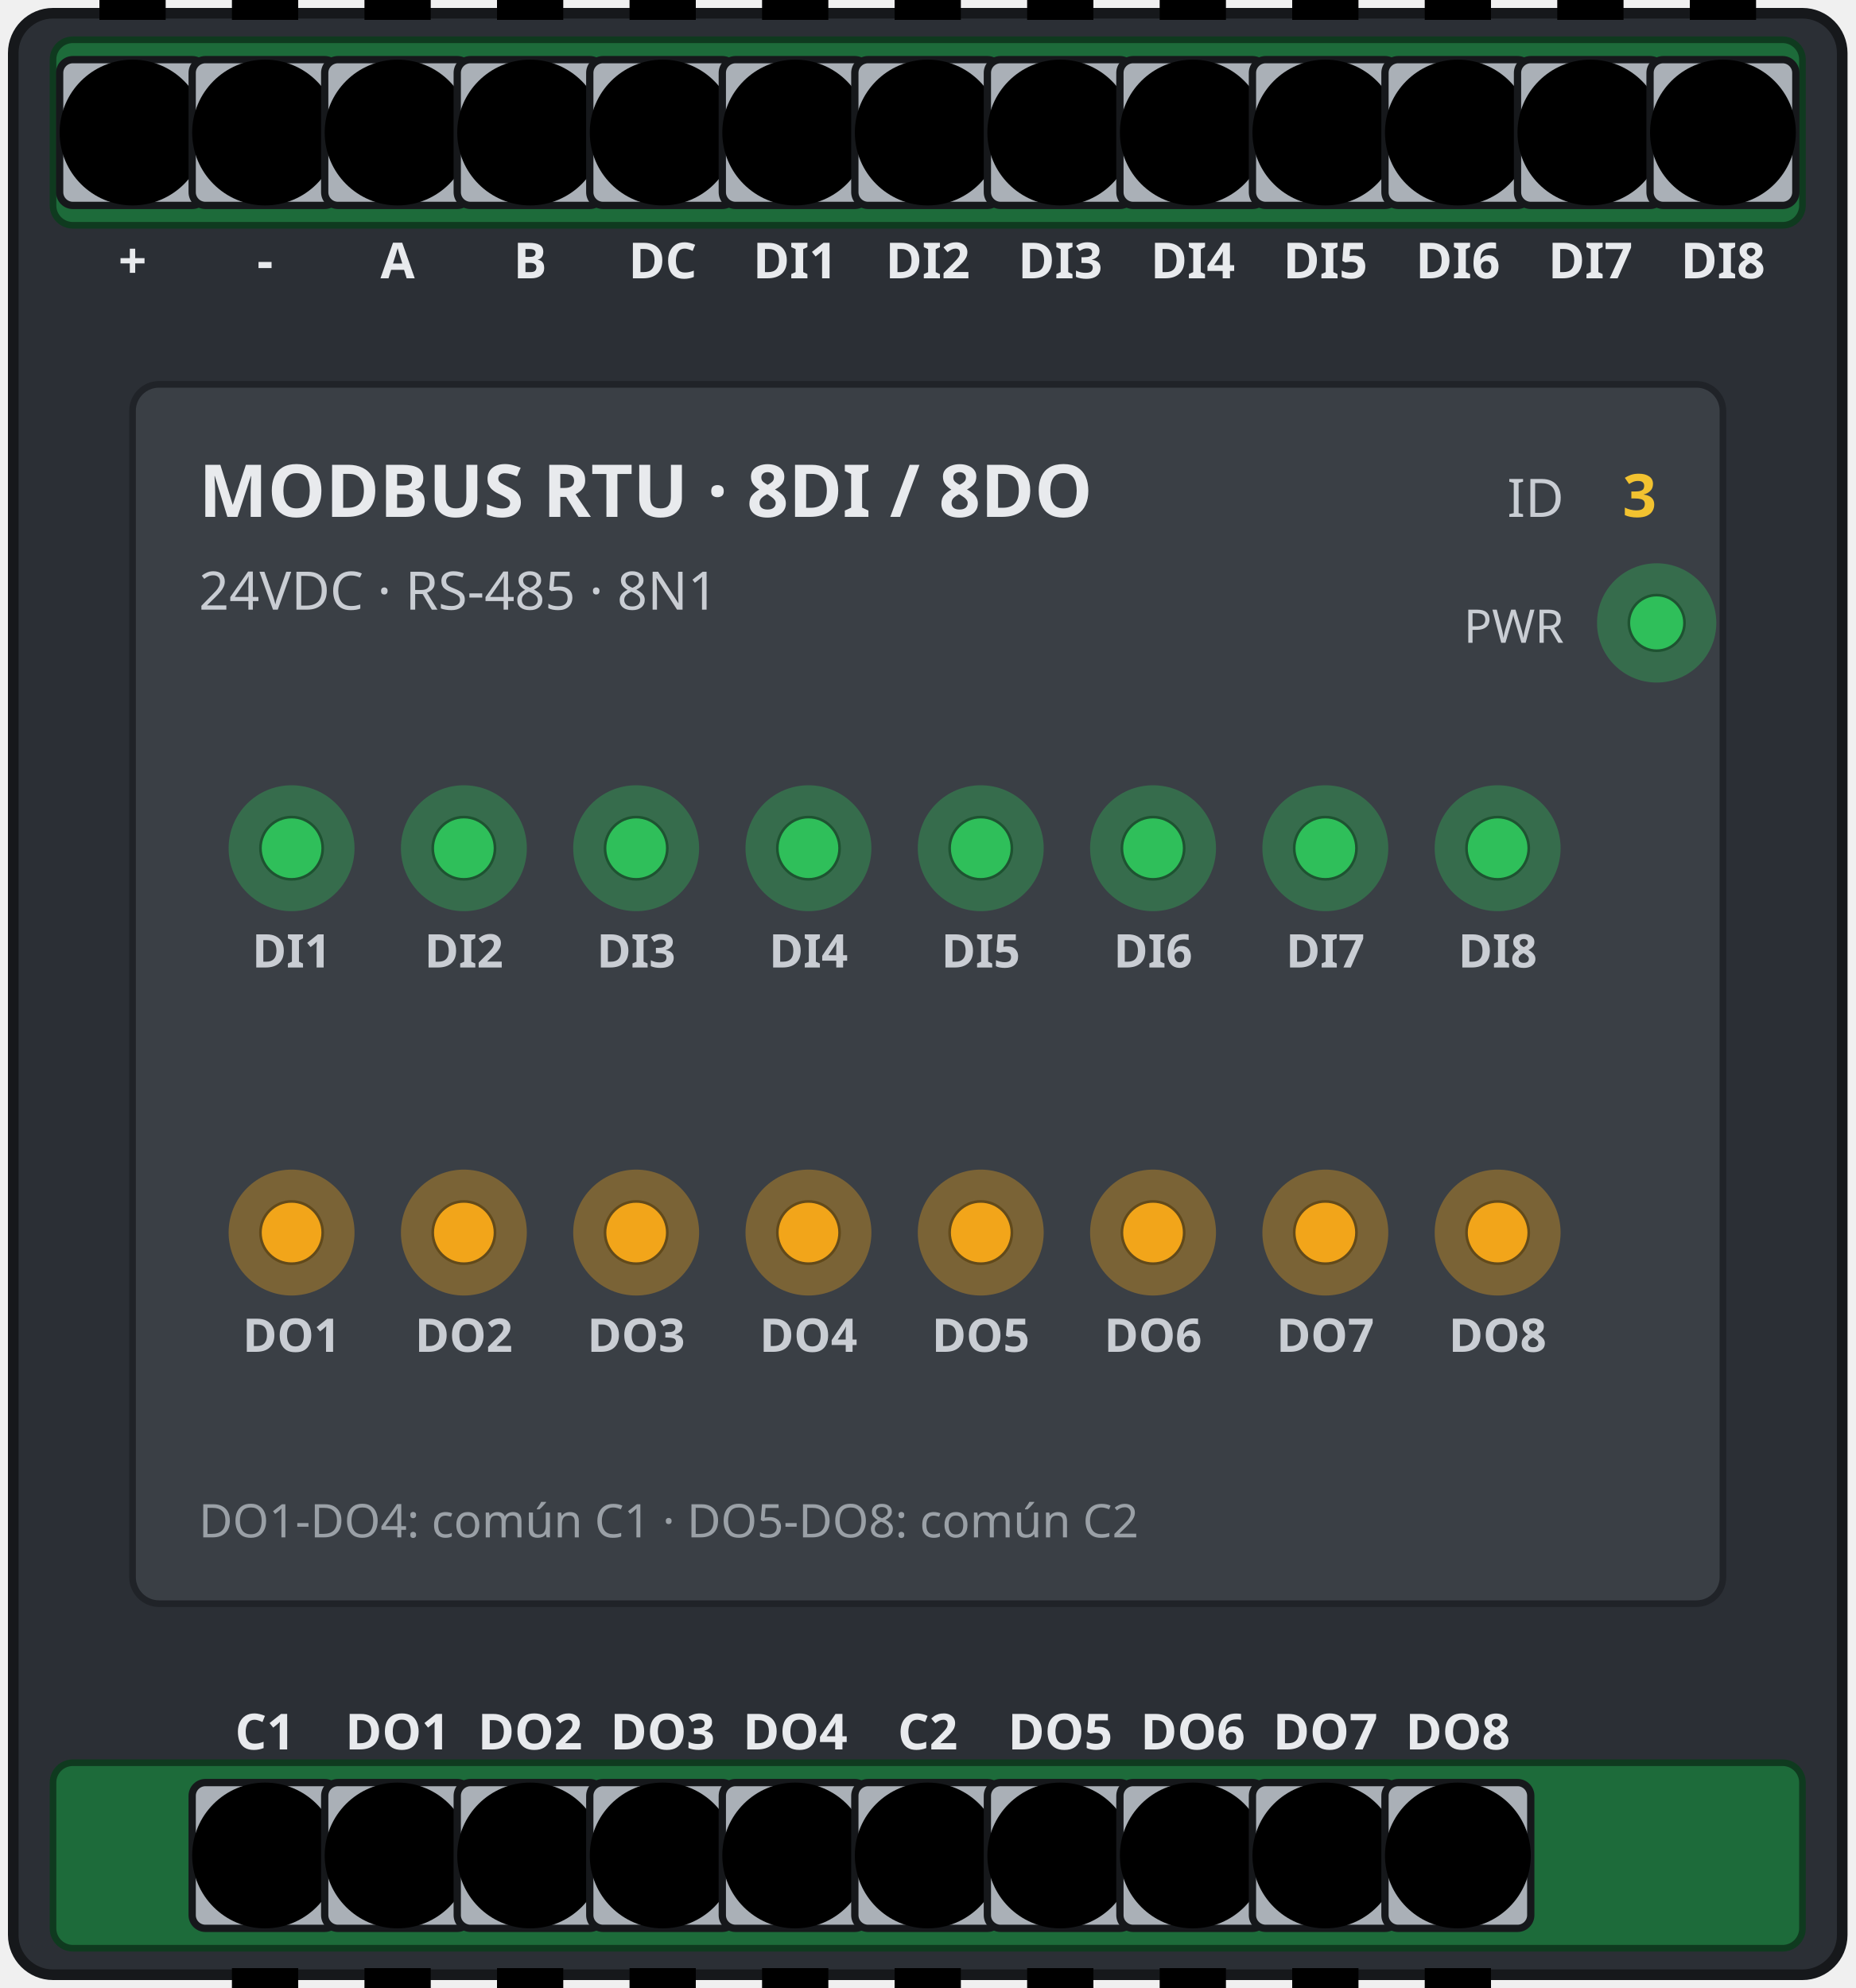
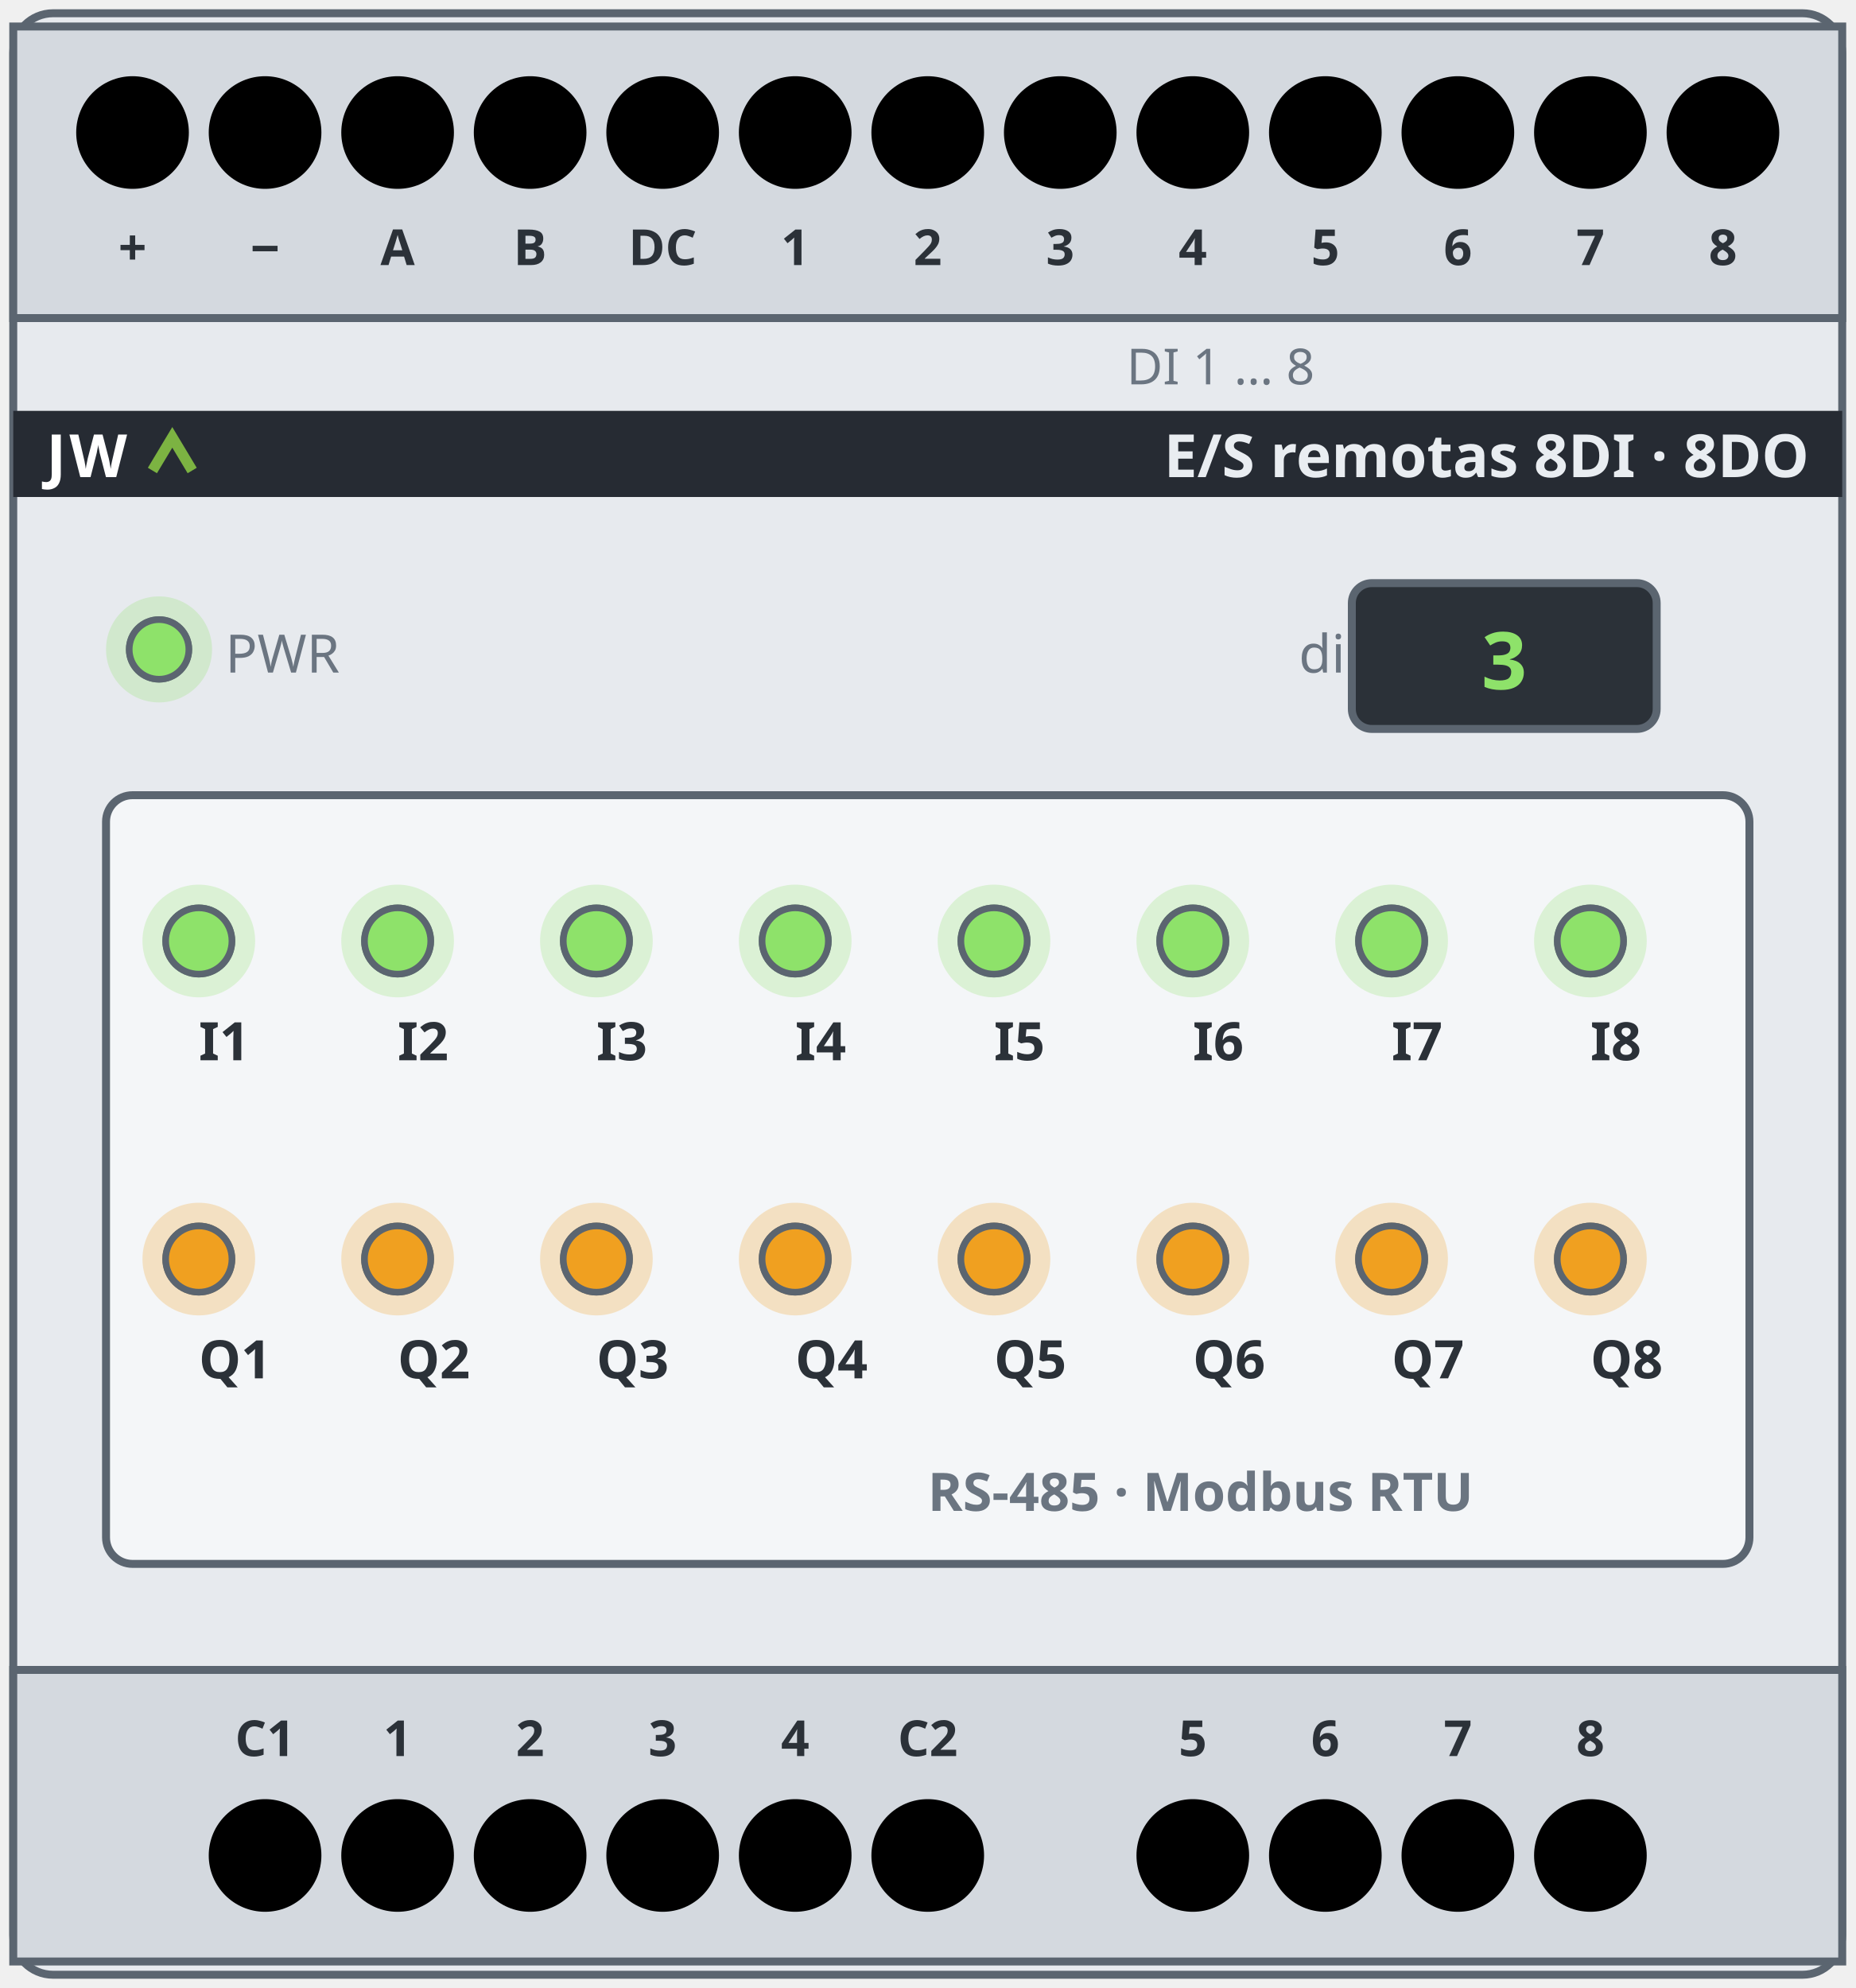
- <svg xmlns="http://www.w3.org/2000/svg" viewBox="0 0 280 300">
+ <svg xmlns="http://www.w3.org/2000/svg" viewBox="0 0 280 300" width="280" height="300" font-family="Segoe UI,Noto Sans,Arial,sans-serif">
  <defs>
-     <linearGradient id="rio-zmk" x1="0" y1="0" x2="1" y2="1">
-       <stop offset="0" stop-color="#6b6f72" />
-       <stop offset=".5" stop-color="#4a4d50" />
-       <stop offset="1" stop-color="#36383b" />
-     </linearGradient>
-     <linearGradient id="rio-chr" x1="0" y1="0" x2="1" y2="1">
-       <stop offset="0" stop-color="#fdfdfd" />
-       <stop offset=".3" stop-color="#c9ced3" />
-       <stop offset=".55" stop-color="#7f8790" />
-       <stop offset=".75" stop-color="#eef0f2" />
-       <stop offset="1" stop-color="#8a9199" />
-     </linearGradient>
-     <linearGradient id="rio-brs" x1="0" y1="0" x2="1" y2="1">
-       <stop offset="0" stop-color="#e9cf95" />
-       <stop offset="1" stop-color="#9c7a3c" />
-     </linearGradient>
-     <linearGradient id="rio-scr" x1="0" y1="0" x2="1" y2="1">
-       <stop offset="0" stop-color="#f4f6f8" />
-       <stop offset="1" stop-color="#a5acb4" />
-     </linearGradient>
-     <linearGradient id="rio-blk" x1="0" y1="0" x2="1" y2="0">
-       <stop offset="0" stop-color="#1c1e21" />
-       <stop offset=".35" stop-color="#3a3e44" />
-       <stop offset="1" stop-color="#202226" />
-     </linearGradient>
-     <radialGradient id="rio-off" cx=".45" cy=".4" r=".65">
-       <stop offset="0" stop-color="#000" stop-opacity=".35" />
-       <stop offset="1" stop-color="#000" stop-opacity=".62" />
-     </radialGradient>
-     <radialGradient id="rio-on" cx=".5" cy=".5" r=".5">
-       <stop offset="0" stop-color="#fff" stop-opacity=".95" />
-       <stop offset=".35" stop-color="#fff" stop-opacity=".45" />
-       <stop offset=".8" stop-color="#fff" stop-opacity="0" />
-       <stop offset="1" stop-color="#000" stop-opacity=".15" />
-     </radialGradient>
-     <radialGradient id="rio-burn" cx=".55" cy=".5" r=".6">
-       <stop offset="0" stop-color="#1a1410" stop-opacity=".9" />
-       <stop offset=".6" stop-color="#2b211a" stop-opacity=".75" />
-       <stop offset="1" stop-color="#000" stop-opacity=".8" />
-     </radialGradient>
-     <radialGradient id="rio-dome" cx=".4" cy=".35" r=".7">
-       <stop offset="0" stop-color="#fff" stop-opacity=".25" />
-       <stop offset=".6" stop-color="#fff" stop-opacity="0" />
-       <stop offset="1" stop-color="#000" stop-opacity=".35" />
-     </radialGradient>
-     <linearGradient id="rio-knob" x1="0" y1="0" x2="1" y2="1">
-       <stop offset="0" stop-color="#4a4f56" />
-       <stop offset=".5" stop-color="#25282c" />
-       <stop offset="1" stop-color="#121315" />
+     <linearGradient id="jwt-win" x1="0" y1="0" x2="0" y2="1">
+       <stop offset="0" stop-color="#1c2128" />
+       <stop offset="1" stop-color="#2b323b" />
    </linearGradient>
  </defs>
-   <rect x="2" y="2" width="276" height="296" rx="6" fill="#2b2f35" stroke="#16181b" stroke-width="1.6" />
-   <rect x="8" y="6" width="264" height="28" rx="3" fill="#1d6b3a" stroke="#0f3a1f" />
-   <rect x="8" y="266" width="264" height="28" rx="3" fill="#1d6b3a" stroke="#0f3a1f" />
-   <rect x="9.0" y="9.0" width="22.0" height="22.0" rx="2" fill="#aab0b7" stroke="#16181b" stroke-width="1.1" />
-   <circle cx="20" cy="20" r="8.0" fill="url(#rio-scr)" stroke="#16181b" stroke-width="1.3" />
-   <path d="M15.6 20H24.4M20 15.6V24.4" stroke="#16181b" stroke-width="2.3" stroke-linecap="round" />
-   <circle class="jw-term" data-term="+" cx="20" cy="20" r="11" />
-   <rect x="15" y="0" width="10" height="3" fill="#000" />
-   <text x="20" y="42" text-anchor="middle" font-family="sans-serif" font-size="7.5" font-weight="800" fill="#e8eaed">+</text>
-   <rect x="29.0" y="9.0" width="22.0" height="22.0" rx="2" fill="#aab0b7" stroke="#16181b" stroke-width="1.1" />
-   <circle cx="40" cy="20" r="8.0" fill="url(#rio-scr)" stroke="#16181b" stroke-width="1.3" />
-   <path d="M35.6 20H44.4M40 15.6V24.4" stroke="#16181b" stroke-width="2.3" stroke-linecap="round" />
-   <circle class="jw-term" data-term="-" cx="40" cy="20" r="11" />
-   <rect x="35" y="0" width="10" height="3" fill="#000" />
-   <text x="40" y="42" text-anchor="middle" font-family="sans-serif" font-size="7.5" font-weight="800" fill="#e8eaed">-</text>
-   <rect x="49.0" y="9.0" width="22.0" height="22.0" rx="2" fill="#aab0b7" stroke="#16181b" stroke-width="1.1" />
-   <circle cx="60" cy="20" r="8.0" fill="url(#rio-scr)" stroke="#16181b" stroke-width="1.3" />
-   <path d="M55.6 20H64.4M60 15.6V24.4" stroke="#16181b" stroke-width="2.3" stroke-linecap="round" />
-   <circle class="jw-term" data-term="A" cx="60" cy="20" r="11" />
-   <rect x="55" y="0" width="10" height="3" fill="#000" />
-   <text x="60" y="42" text-anchor="middle" font-family="sans-serif" font-size="7.5" font-weight="800" fill="#e8eaed">A</text>
-   <rect x="69.0" y="9.0" width="22.0" height="22.0" rx="2" fill="#aab0b7" stroke="#16181b" stroke-width="1.1" />
-   <circle cx="80" cy="20" r="8.0" fill="url(#rio-scr)" stroke="#16181b" stroke-width="1.3" />
-   <path d="M75.6 20H84.4M80 15.6V24.4" stroke="#16181b" stroke-width="2.3" stroke-linecap="round" />
-   <circle class="jw-term" data-term="B" cx="80" cy="20" r="11" />
-   <rect x="75" y="0" width="10" height="3" fill="#000" />
-   <text x="80" y="42" text-anchor="middle" font-family="sans-serif" font-size="7.5" font-weight="800" fill="#e8eaed">B</text>
-   <rect x="89.0" y="9.0" width="22.0" height="22.0" rx="2" fill="#aab0b7" stroke="#16181b" stroke-width="1.1" />
-   <circle cx="100" cy="20" r="8.0" fill="url(#rio-scr)" stroke="#16181b" stroke-width="1.3" />
-   <path d="M95.6 20H104.4M100 15.6V24.4" stroke="#16181b" stroke-width="2.3" stroke-linecap="round" />
-   <circle class="jw-term" data-term="DC" cx="100" cy="20" r="11" />
-   <rect x="95" y="0" width="10" height="3" fill="#000" />
-   <text x="100" y="42" text-anchor="middle" font-family="sans-serif" font-size="7.5" font-weight="800" fill="#e8eaed">DC</text>
-   <rect x="109.0" y="9.0" width="22.0" height="22.0" rx="2" fill="#aab0b7" stroke="#16181b" stroke-width="1.1" />
-   <circle cx="120" cy="20" r="8.0" fill="url(#rio-scr)" stroke="#16181b" stroke-width="1.3" />
-   <path d="M115.6 20H124.4M120 15.6V24.4" stroke="#16181b" stroke-width="2.3" stroke-linecap="round" />
-   <circle class="jw-term" data-term="DI1" cx="120" cy="20" r="11" />
-   <rect x="115" y="0" width="10" height="3" fill="#000" />
-   <text x="120" y="42" text-anchor="middle" font-family="sans-serif" font-size="7.5" font-weight="800" fill="#e8eaed">DI1</text>
-   <rect x="129.0" y="9.0" width="22.0" height="22.0" rx="2" fill="#aab0b7" stroke="#16181b" stroke-width="1.1" />
-   <circle cx="140" cy="20" r="8.0" fill="url(#rio-scr)" stroke="#16181b" stroke-width="1.3" />
-   <path d="M135.6 20H144.4M140 15.6V24.4" stroke="#16181b" stroke-width="2.3" stroke-linecap="round" />
-   <circle class="jw-term" data-term="DI2" cx="140" cy="20" r="11" />
-   <rect x="135" y="0" width="10" height="3" fill="#000" />
-   <text x="140" y="42" text-anchor="middle" font-family="sans-serif" font-size="7.5" font-weight="800" fill="#e8eaed">DI2</text>
-   <rect x="149.0" y="9.0" width="22.0" height="22.0" rx="2" fill="#aab0b7" stroke="#16181b" stroke-width="1.1" />
-   <circle cx="160" cy="20" r="8.0" fill="url(#rio-scr)" stroke="#16181b" stroke-width="1.3" />
-   <path d="M155.6 20H164.4M160 15.6V24.4" stroke="#16181b" stroke-width="2.3" stroke-linecap="round" />
-   <circle class="jw-term" data-term="DI3" cx="160" cy="20" r="11" />
-   <rect x="155" y="0" width="10" height="3" fill="#000" />
-   <text x="160" y="42" text-anchor="middle" font-family="sans-serif" font-size="7.5" font-weight="800" fill="#e8eaed">DI3</text>
-   <rect x="169.0" y="9.0" width="22.0" height="22.0" rx="2" fill="#aab0b7" stroke="#16181b" stroke-width="1.1" />
-   <circle cx="180" cy="20" r="8.0" fill="url(#rio-scr)" stroke="#16181b" stroke-width="1.3" />
-   <path d="M175.6 20H184.4M180 15.6V24.4" stroke="#16181b" stroke-width="2.3" stroke-linecap="round" />
-   <circle class="jw-term" data-term="DI4" cx="180" cy="20" r="11" />
-   <rect x="175" y="0" width="10" height="3" fill="#000" />
-   <text x="180" y="42" text-anchor="middle" font-family="sans-serif" font-size="7.5" font-weight="800" fill="#e8eaed">DI4</text>
-   <rect x="189.0" y="9.0" width="22.0" height="22.0" rx="2" fill="#aab0b7" stroke="#16181b" stroke-width="1.1" />
-   <circle cx="200" cy="20" r="8.0" fill="url(#rio-scr)" stroke="#16181b" stroke-width="1.3" />
-   <path d="M195.6 20H204.4M200 15.6V24.4" stroke="#16181b" stroke-width="2.3" stroke-linecap="round" />
-   <circle class="jw-term" data-term="DI5" cx="200" cy="20" r="11" />
-   <rect x="195" y="0" width="10" height="3" fill="#000" />
-   <text x="200" y="42" text-anchor="middle" font-family="sans-serif" font-size="7.5" font-weight="800" fill="#e8eaed">DI5</text>
-   <rect x="209.0" y="9.0" width="22.0" height="22.0" rx="2" fill="#aab0b7" stroke="#16181b" stroke-width="1.1" />
-   <circle cx="220" cy="20" r="8.0" fill="url(#rio-scr)" stroke="#16181b" stroke-width="1.3" />
-   <path d="M215.6 20H224.4M220 15.6V24.4" stroke="#16181b" stroke-width="2.3" stroke-linecap="round" />
-   <circle class="jw-term" data-term="DI6" cx="220" cy="20" r="11" />
-   <rect x="215" y="0" width="10" height="3" fill="#000" />
-   <text x="220" y="42" text-anchor="middle" font-family="sans-serif" font-size="7.5" font-weight="800" fill="#e8eaed">DI6</text>
-   <rect x="229.0" y="9.0" width="22.0" height="22.0" rx="2" fill="#aab0b7" stroke="#16181b" stroke-width="1.1" />
-   <circle cx="240" cy="20" r="8.0" fill="url(#rio-scr)" stroke="#16181b" stroke-width="1.3" />
-   <path d="M235.6 20H244.4M240 15.6V24.4" stroke="#16181b" stroke-width="2.3" stroke-linecap="round" />
-   <circle class="jw-term" data-term="DI7" cx="240" cy="20" r="11" />
-   <rect x="235" y="0" width="10" height="3" fill="#000" />
-   <text x="240" y="42" text-anchor="middle" font-family="sans-serif" font-size="7.5" font-weight="800" fill="#e8eaed">DI7</text>
-   <rect x="249.0" y="9.0" width="22.0" height="22.0" rx="2" fill="#aab0b7" stroke="#16181b" stroke-width="1.1" />
-   <circle cx="260" cy="20" r="8.0" fill="url(#rio-scr)" stroke="#16181b" stroke-width="1.3" />
-   <path d="M255.6 20H264.4M260 15.6V24.4" stroke="#16181b" stroke-width="2.3" stroke-linecap="round" />
-   <circle class="jw-term" data-term="DI8" cx="260" cy="20" r="11" />
-   <rect x="255" y="0" width="10" height="3" fill="#000" />
-   <text x="260" y="42" text-anchor="middle" font-family="sans-serif" font-size="7.5" font-weight="800" fill="#e8eaed">DI8</text>
-   <rect x="29.0" y="269.0" width="22.0" height="22.0" rx="2" fill="#aab0b7" stroke="#16181b" stroke-width="1.1" />
-   <circle cx="40" cy="280" r="8.0" fill="url(#rio-scr)" stroke="#16181b" stroke-width="1.3" />
-   <path d="M35.6 280H44.4M40 275.6V284.4" stroke="#16181b" stroke-width="2.3" stroke-linecap="round" />
-   <circle class="jw-term" data-term="C1" cx="40" cy="280" r="11" />
-   <rect x="35" y="297" width="10" height="3" fill="#000" />
-   <text x="40" y="264" text-anchor="middle" font-family="sans-serif" font-size="7.5" font-weight="800" fill="#e8eaed">C1</text>
-   <rect x="49.0" y="269.0" width="22.0" height="22.0" rx="2" fill="#aab0b7" stroke="#16181b" stroke-width="1.1" />
-   <circle cx="60" cy="280" r="8.0" fill="url(#rio-scr)" stroke="#16181b" stroke-width="1.3" />
-   <path d="M55.6 280H64.4M60 275.6V284.4" stroke="#16181b" stroke-width="2.3" stroke-linecap="round" />
-   <circle class="jw-term" data-term="DO1" cx="60" cy="280" r="11" />
-   <rect x="55" y="297" width="10" height="3" fill="#000" />
-   <text x="60" y="264" text-anchor="middle" font-family="sans-serif" font-size="7.5" font-weight="800" fill="#e8eaed">DO1</text>
-   <rect x="69.0" y="269.0" width="22.0" height="22.0" rx="2" fill="#aab0b7" stroke="#16181b" stroke-width="1.1" />
-   <circle cx="80" cy="280" r="8.0" fill="url(#rio-scr)" stroke="#16181b" stroke-width="1.3" />
-   <path d="M75.6 280H84.4M80 275.6V284.4" stroke="#16181b" stroke-width="2.3" stroke-linecap="round" />
-   <circle class="jw-term" data-term="DO2" cx="80" cy="280" r="11" />
-   <rect x="75" y="297" width="10" height="3" fill="#000" />
-   <text x="80" y="264" text-anchor="middle" font-family="sans-serif" font-size="7.5" font-weight="800" fill="#e8eaed">DO2</text>
-   <rect x="89.0" y="269.0" width="22.0" height="22.0" rx="2" fill="#aab0b7" stroke="#16181b" stroke-width="1.1" />
-   <circle cx="100" cy="280" r="8.0" fill="url(#rio-scr)" stroke="#16181b" stroke-width="1.3" />
-   <path d="M95.6 280H104.4M100 275.6V284.4" stroke="#16181b" stroke-width="2.3" stroke-linecap="round" />
-   <circle class="jw-term" data-term="DO3" cx="100" cy="280" r="11" />
-   <rect x="95" y="297" width="10" height="3" fill="#000" />
-   <text x="100" y="264" text-anchor="middle" font-family="sans-serif" font-size="7.5" font-weight="800" fill="#e8eaed">DO3</text>
-   <rect x="109.0" y="269.0" width="22.0" height="22.0" rx="2" fill="#aab0b7" stroke="#16181b" stroke-width="1.1" />
-   <circle cx="120" cy="280" r="8.0" fill="url(#rio-scr)" stroke="#16181b" stroke-width="1.3" />
-   <path d="M115.6 280H124.4M120 275.6V284.4" stroke="#16181b" stroke-width="2.3" stroke-linecap="round" />
-   <circle class="jw-term" data-term="DO4" cx="120" cy="280" r="11" />
-   <rect x="115" y="297" width="10" height="3" fill="#000" />
-   <text x="120" y="264" text-anchor="middle" font-family="sans-serif" font-size="7.5" font-weight="800" fill="#e8eaed">DO4</text>
-   <rect x="129.0" y="269.0" width="22.0" height="22.0" rx="2" fill="#aab0b7" stroke="#16181b" stroke-width="1.1" />
-   <circle cx="140" cy="280" r="8.0" fill="url(#rio-scr)" stroke="#16181b" stroke-width="1.3" />
-   <path d="M135.6 280H144.4M140 275.6V284.4" stroke="#16181b" stroke-width="2.3" stroke-linecap="round" />
-   <circle class="jw-term" data-term="C2" cx="140" cy="280" r="11" />
-   <rect x="135" y="297" width="10" height="3" fill="#000" />
-   <text x="140" y="264" text-anchor="middle" font-family="sans-serif" font-size="7.5" font-weight="800" fill="#e8eaed">C2</text>
-   <rect x="149.0" y="269.0" width="22.0" height="22.0" rx="2" fill="#aab0b7" stroke="#16181b" stroke-width="1.1" />
-   <circle cx="160" cy="280" r="8.0" fill="url(#rio-scr)" stroke="#16181b" stroke-width="1.3" />
-   <path d="M155.6 280H164.4M160 275.6V284.4" stroke="#16181b" stroke-width="2.3" stroke-linecap="round" />
-   <circle class="jw-term" data-term="DO5" cx="160" cy="280" r="11" />
-   <rect x="155" y="297" width="10" height="3" fill="#000" />
-   <text x="160" y="264" text-anchor="middle" font-family="sans-serif" font-size="7.5" font-weight="800" fill="#e8eaed">DO5</text>
-   <rect x="169.0" y="269.0" width="22.0" height="22.0" rx="2" fill="#aab0b7" stroke="#16181b" stroke-width="1.1" />
-   <circle cx="180" cy="280" r="8.0" fill="url(#rio-scr)" stroke="#16181b" stroke-width="1.3" />
-   <path d="M175.6 280H184.4M180 275.6V284.4" stroke="#16181b" stroke-width="2.3" stroke-linecap="round" />
-   <circle class="jw-term" data-term="DO6" cx="180" cy="280" r="11" />
-   <rect x="175" y="297" width="10" height="3" fill="#000" />
-   <text x="180" y="264" text-anchor="middle" font-family="sans-serif" font-size="7.5" font-weight="800" fill="#e8eaed">DO6</text>
-   <rect x="189.0" y="269.0" width="22.0" height="22.0" rx="2" fill="#aab0b7" stroke="#16181b" stroke-width="1.1" />
-   <circle cx="200" cy="280" r="8.0" fill="url(#rio-scr)" stroke="#16181b" stroke-width="1.3" />
-   <path d="M195.6 280H204.4M200 275.6V284.4" stroke="#16181b" stroke-width="2.3" stroke-linecap="round" />
-   <circle class="jw-term" data-term="DO7" cx="200" cy="280" r="11" />
-   <rect x="195" y="297" width="10" height="3" fill="#000" />
-   <text x="200" y="264" text-anchor="middle" font-family="sans-serif" font-size="7.5" font-weight="800" fill="#e8eaed">DO7</text>
-   <rect x="209.0" y="269.0" width="22.0" height="22.0" rx="2" fill="#aab0b7" stroke="#16181b" stroke-width="1.1" />
-   <circle cx="220" cy="280" r="8.0" fill="url(#rio-scr)" stroke="#16181b" stroke-width="1.3" />
-   <path d="M215.6 280H224.4M220 275.6V284.4" stroke="#16181b" stroke-width="2.3" stroke-linecap="round" />
-   <circle class="jw-term" data-term="DO8" cx="220" cy="280" r="11" />
-   <rect x="215" y="297" width="10" height="3" fill="#000" />
-   <text x="220" y="264" text-anchor="middle" font-family="sans-serif" font-size="7.5" font-weight="800" fill="#e8eaed">DO8</text>
-   <rect x="20" y="58" width="240" height="184" rx="4" fill="#3a3f45" stroke="#202328" />
-   <text x="30" y="78" font-family="sans-serif" font-size="11" font-weight="800" fill="#e8eaed">MODBUS RTU · 8DI / 8DO</text>
-   <text x="30" y="92" font-family="sans-serif" font-size="8" fill="#c9cdd3">24VDC · RS-485 · 8N1</text>
-   <text x="250" y="78" text-anchor="end" font-family="sans-serif" font-size="9" font-weight="800" fill="#f2c230" data-text="param.address">3</text>
-   <text x="236" y="78" text-anchor="end" font-family="sans-serif" font-size="8" fill="#c9cdd3">ID</text>
-   <circle cx="250" cy="94" r="4" fill="#3a3f45" stroke="#16181b" stroke-width=".8" />
+   <rect x="2" y="2" width="276" height="296" rx="6" fill="#e7eaee" stroke="#5b6570" stroke-width="1.2" />
+   <rect x="2" y="4" width="276" height="44" fill="#d4d9df" stroke="#5b6570" stroke-width="1.2" />
+   <rect x="2" y="252" width="276" height="44" fill="#d4d9df" stroke="#5b6570" stroke-width="1.2" />
+   <circle cx="20" cy="20" r="7.5" fill="#f4f6f8" stroke="#5b6570" stroke-width="1.2" />
+   <circle cx="20" cy="20" r="5.3" fill="none" stroke="#c9cfd6" stroke-width="1" />
+   <path d="M16.25 20h7.5 M20 16.25v7.5" fill="none" stroke="#39414b" stroke-width="1.8" stroke-linecap="round" />
+   <circle class="jw-term" data-term="+" cx="20" cy="20" r="8.5" />
+   <text x="20" y="40" font-size="7.5" font-weight="700" fill="#2b3138" text-anchor="middle">+</text>
+   <circle cx="40" cy="20" r="7.5" fill="#f4f6f8" stroke="#5b6570" stroke-width="1.2" />
+   <circle cx="40" cy="20" r="5.3" fill="none" stroke="#c9cfd6" stroke-width="1" />
+   <path d="M36.25 20h7.5 M40 16.25v7.5" fill="none" stroke="#39414b" stroke-width="1.8" stroke-linecap="round" />
+   <circle class="jw-term" data-term="-" cx="40" cy="20" r="8.5" />
+   <text x="40" y="40" font-size="7.5" font-weight="700" fill="#2b3138" text-anchor="middle">−</text>
+   <circle cx="60" cy="20" r="7.5" fill="#f4f6f8" stroke="#5b6570" stroke-width="1.2" />
+   <circle cx="60" cy="20" r="5.3" fill="none" stroke="#c9cfd6" stroke-width="1" />
+   <path d="M56.25 20h7.5 M60 16.25v7.5" fill="none" stroke="#39414b" stroke-width="1.8" stroke-linecap="round" />
+   <circle class="jw-term" data-term="A" cx="60" cy="20" r="8.5" />
+   <text x="60" y="40" font-size="7.5" font-weight="700" fill="#2b3138" text-anchor="middle">A</text>
+   <circle cx="80" cy="20" r="7.5" fill="#f4f6f8" stroke="#5b6570" stroke-width="1.2" />
+   <circle cx="80" cy="20" r="5.3" fill="none" stroke="#c9cfd6" stroke-width="1" />
+   <path d="M76.25 20h7.5 M80 16.25v7.5" fill="none" stroke="#39414b" stroke-width="1.8" stroke-linecap="round" />
+   <circle class="jw-term" data-term="B" cx="80" cy="20" r="8.5" />
+   <text x="80" y="40" font-size="7.5" font-weight="700" fill="#2b3138" text-anchor="middle">B</text>
+   <circle cx="100" cy="20" r="7.5" fill="#f4f6f8" stroke="#5b6570" stroke-width="1.2" />
+   <circle cx="100" cy="20" r="5.3" fill="none" stroke="#c9cfd6" stroke-width="1" />
+   <path d="M96.25 20h7.5 M100 16.25v7.5" fill="none" stroke="#39414b" stroke-width="1.8" stroke-linecap="round" />
+   <circle class="jw-term" data-term="DC" cx="100" cy="20" r="8.5" />
+   <text x="100" y="40" font-size="7.5" font-weight="700" fill="#2b3138" text-anchor="middle">DC</text>
+   <circle cx="120" cy="20" r="7.5" fill="#f4f6f8" stroke="#5b6570" stroke-width="1.2" />
+   <circle cx="120" cy="20" r="5.3" fill="none" stroke="#c9cfd6" stroke-width="1" />
+   <path d="M116.25 20h7.5 M120 16.25v7.5" fill="none" stroke="#39414b" stroke-width="1.8" stroke-linecap="round" />
+   <circle class="jw-term" data-term="DI1" cx="120" cy="20" r="8.5" />
+   <text x="120" y="40" font-size="7.5" font-weight="700" fill="#2b3138" text-anchor="middle">1</text>
+   <circle cx="140" cy="20" r="7.5" fill="#f4f6f8" stroke="#5b6570" stroke-width="1.2" />
+   <circle cx="140" cy="20" r="5.3" fill="none" stroke="#c9cfd6" stroke-width="1" />
+   <path d="M136.25 20h7.5 M140 16.25v7.5" fill="none" stroke="#39414b" stroke-width="1.8" stroke-linecap="round" />
+   <circle class="jw-term" data-term="DI2" cx="140" cy="20" r="8.5" />
+   <text x="140" y="40" font-size="7.5" font-weight="700" fill="#2b3138" text-anchor="middle">2</text>
+   <circle cx="160" cy="20" r="7.5" fill="#f4f6f8" stroke="#5b6570" stroke-width="1.2" />
+   <circle cx="160" cy="20" r="5.3" fill="none" stroke="#c9cfd6" stroke-width="1" />
+   <path d="M156.25 20h7.5 M160 16.25v7.5" fill="none" stroke="#39414b" stroke-width="1.8" stroke-linecap="round" />
+   <circle class="jw-term" data-term="DI3" cx="160" cy="20" r="8.5" />
+   <text x="160" y="40" font-size="7.5" font-weight="700" fill="#2b3138" text-anchor="middle">3</text>
+   <circle cx="180" cy="20" r="7.5" fill="#f4f6f8" stroke="#5b6570" stroke-width="1.2" />
+   <circle cx="180" cy="20" r="5.3" fill="none" stroke="#c9cfd6" stroke-width="1" />
+   <path d="M176.25 20h7.5 M180 16.25v7.5" fill="none" stroke="#39414b" stroke-width="1.8" stroke-linecap="round" />
+   <circle class="jw-term" data-term="DI4" cx="180" cy="20" r="8.5" />
+   <text x="180" y="40" font-size="7.5" font-weight="700" fill="#2b3138" text-anchor="middle">4</text>
+   <circle cx="200" cy="20" r="7.5" fill="#f4f6f8" stroke="#5b6570" stroke-width="1.2" />
+   <circle cx="200" cy="20" r="5.3" fill="none" stroke="#c9cfd6" stroke-width="1" />
+   <path d="M196.25 20h7.5 M200 16.25v7.5" fill="none" stroke="#39414b" stroke-width="1.8" stroke-linecap="round" />
+   <circle class="jw-term" data-term="DI5" cx="200" cy="20" r="8.5" />
+   <text x="200" y="40" font-size="7.5" font-weight="700" fill="#2b3138" text-anchor="middle">5</text>
+   <circle cx="220" cy="20" r="7.5" fill="#f4f6f8" stroke="#5b6570" stroke-width="1.2" />
+   <circle cx="220" cy="20" r="5.3" fill="none" stroke="#c9cfd6" stroke-width="1" />
+   <path d="M216.25 20h7.5 M220 16.25v7.5" fill="none" stroke="#39414b" stroke-width="1.8" stroke-linecap="round" />
+   <circle class="jw-term" data-term="DI6" cx="220" cy="20" r="8.5" />
+   <text x="220" y="40" font-size="7.5" font-weight="700" fill="#2b3138" text-anchor="middle">6</text>
+   <circle cx="240" cy="20" r="7.5" fill="#f4f6f8" stroke="#5b6570" stroke-width="1.2" />
+   <circle cx="240" cy="20" r="5.3" fill="none" stroke="#c9cfd6" stroke-width="1" />
+   <path d="M236.25 20h7.5 M240 16.25v7.5" fill="none" stroke="#39414b" stroke-width="1.8" stroke-linecap="round" />
+   <circle class="jw-term" data-term="DI7" cx="240" cy="20" r="8.5" />
+   <text x="240" y="40" font-size="7.5" font-weight="700" fill="#2b3138" text-anchor="middle">7</text>
+   <circle cx="260" cy="20" r="7.5" fill="#f4f6f8" stroke="#5b6570" stroke-width="1.2" />
+   <circle cx="260" cy="20" r="5.3" fill="none" stroke="#c9cfd6" stroke-width="1" />
+   <path d="M256.25 20h7.5 M260 16.25v7.5" fill="none" stroke="#39414b" stroke-width="1.8" stroke-linecap="round" />
+   <circle class="jw-term" data-term="DI8" cx="260" cy="20" r="8.5" />
+   <text x="260" y="40" font-size="7.5" font-weight="700" fill="#2b3138" text-anchor="middle">8</text>
+   <circle cx="40" cy="280" r="7.5" fill="#f4f6f8" stroke="#5b6570" stroke-width="1.2" />
+   <circle cx="40" cy="280" r="5.3" fill="none" stroke="#c9cfd6" stroke-width="1" />
+   <path d="M36.25 280h7.5 M40 276.25v7.5" fill="none" stroke="#39414b" stroke-width="1.8" stroke-linecap="round" />
+   <circle class="jw-term" data-term="C1" cx="40" cy="280" r="8.5" />
+   <text x="40" y="265" font-size="7.5" font-weight="700" fill="#2b3138" text-anchor="middle">C1</text>
+   <circle cx="60" cy="280" r="7.5" fill="#f4f6f8" stroke="#5b6570" stroke-width="1.2" />
+   <circle cx="60" cy="280" r="5.3" fill="none" stroke="#c9cfd6" stroke-width="1" />
+   <path d="M56.25 280h7.5 M60 276.25v7.5" fill="none" stroke="#39414b" stroke-width="1.8" stroke-linecap="round" />
+   <circle class="jw-term" data-term="DO1" cx="60" cy="280" r="8.5" />
+   <text x="60" y="265" font-size="7.5" font-weight="700" fill="#2b3138" text-anchor="middle">1</text>
+   <circle cx="80" cy="280" r="7.5" fill="#f4f6f8" stroke="#5b6570" stroke-width="1.2" />
+   <circle cx="80" cy="280" r="5.3" fill="none" stroke="#c9cfd6" stroke-width="1" />
+   <path d="M76.25 280h7.5 M80 276.25v7.5" fill="none" stroke="#39414b" stroke-width="1.8" stroke-linecap="round" />
+   <circle class="jw-term" data-term="DO2" cx="80" cy="280" r="8.5" />
+   <text x="80" y="265" font-size="7.5" font-weight="700" fill="#2b3138" text-anchor="middle">2</text>
+   <circle cx="100" cy="280" r="7.5" fill="#f4f6f8" stroke="#5b6570" stroke-width="1.2" />
+   <circle cx="100" cy="280" r="5.3" fill="none" stroke="#c9cfd6" stroke-width="1" />
+   <path d="M96.25 280h7.5 M100 276.25v7.5" fill="none" stroke="#39414b" stroke-width="1.8" stroke-linecap="round" />
+   <circle class="jw-term" data-term="DO3" cx="100" cy="280" r="8.5" />
+   <text x="100" y="265" font-size="7.5" font-weight="700" fill="#2b3138" text-anchor="middle">3</text>
+   <circle cx="120" cy="280" r="7.5" fill="#f4f6f8" stroke="#5b6570" stroke-width="1.2" />
+   <circle cx="120" cy="280" r="5.3" fill="none" stroke="#c9cfd6" stroke-width="1" />
+   <path d="M116.25 280h7.5 M120 276.25v7.5" fill="none" stroke="#39414b" stroke-width="1.8" stroke-linecap="round" />
+   <circle class="jw-term" data-term="DO4" cx="120" cy="280" r="8.5" />
+   <text x="120" y="265" font-size="7.5" font-weight="700" fill="#2b3138" text-anchor="middle">4</text>
+   <circle cx="140" cy="280" r="7.5" fill="#f4f6f8" stroke="#5b6570" stroke-width="1.2" />
+   <circle cx="140" cy="280" r="5.3" fill="none" stroke="#c9cfd6" stroke-width="1" />
+   <path d="M136.25 280h7.5 M140 276.25v7.5" fill="none" stroke="#39414b" stroke-width="1.8" stroke-linecap="round" />
+   <circle class="jw-term" data-term="C2" cx="140" cy="280" r="8.5" />
+   <text x="140" y="265" font-size="7.5" font-weight="700" fill="#2b3138" text-anchor="middle">C2</text>
+   <circle cx="180" cy="280" r="7.5" fill="#f4f6f8" stroke="#5b6570" stroke-width="1.2" />
+   <circle cx="180" cy="280" r="5.3" fill="none" stroke="#c9cfd6" stroke-width="1" />
+   <path d="M176.25 280h7.5 M180 276.25v7.5" fill="none" stroke="#39414b" stroke-width="1.8" stroke-linecap="round" />
+   <circle class="jw-term" data-term="DO5" cx="180" cy="280" r="8.5" />
+   <text x="180" y="265" font-size="7.5" font-weight="700" fill="#2b3138" text-anchor="middle">5</text>
+   <circle cx="200" cy="280" r="7.5" fill="#f4f6f8" stroke="#5b6570" stroke-width="1.2" />
+   <circle cx="200" cy="280" r="5.3" fill="none" stroke="#c9cfd6" stroke-width="1" />
+   <path d="M196.25 280h7.5 M200 276.25v7.5" fill="none" stroke="#39414b" stroke-width="1.8" stroke-linecap="round" />
+   <circle class="jw-term" data-term="DO6" cx="200" cy="280" r="8.5" />
+   <text x="200" y="265" font-size="7.5" font-weight="700" fill="#2b3138" text-anchor="middle">6</text>
+   <circle cx="220" cy="280" r="7.5" fill="#f4f6f8" stroke="#5b6570" stroke-width="1.2" />
+   <circle cx="220" cy="280" r="5.3" fill="none" stroke="#c9cfd6" stroke-width="1" />
+   <path d="M216.25 280h7.5 M220 276.25v7.5" fill="none" stroke="#39414b" stroke-width="1.8" stroke-linecap="round" />
+   <circle class="jw-term" data-term="DO7" cx="220" cy="280" r="8.5" />
+   <text x="220" y="265" font-size="7.5" font-weight="700" fill="#2b3138" text-anchor="middle">7</text>
+   <circle cx="240" cy="280" r="7.5" fill="#f4f6f8" stroke="#5b6570" stroke-width="1.2" />
+   <circle cx="240" cy="280" r="5.3" fill="none" stroke="#c9cfd6" stroke-width="1" />
+   <path d="M236.25 280h7.5 M240 276.25v7.5" fill="none" stroke="#39414b" stroke-width="1.8" stroke-linecap="round" />
+   <circle class="jw-term" data-term="DO8" cx="240" cy="280" r="8.5" />
+   <text x="240" y="265" font-size="7.5" font-weight="700" fill="#2b3138" text-anchor="middle">8</text>
+   <text x="170" y="58" font-size="7.5" font-weight="middle" fill="#6b7581" text-anchor="600">DI 1 … 8</text>
+   <rect x="2" y="62" width="276" height="13" fill="#262b33" />
+   <text x="7" y="72" font-size="9" font-weight="800" fill="#fff" text-anchor="start" letter-spacing=".5">JW</text>
+   <path d="M23 71 l3 -5 l3 5" fill="none" stroke="#7cb342" stroke-width="1.6" />
+   <text x="273" y="72" font-size="9" font-weight="700" fill="#e9edf1" text-anchor="end">E/S remotas 8DI · 8DO</text>
+   <circle cx="24" cy="98" r="4.5" fill="#4a5058" stroke="#5b6570" stroke-width="1" />
  <g data-show="out.powered">
-     <circle cx="250" cy="94" r="9" fill="#2fbf5a" opacity=".35" />
-     <circle cx="250" cy="94" r="4" fill="#2fbf5a" />
-   </g>
-   <text x="236" y="97" text-anchor="end" font-family="sans-serif" font-size="7" fill="#c9cdd3">PWR</text>
-   <circle cx="44" cy="128" r="4.5" fill="#3a3f45" stroke="#16181b" stroke-width=".8" />
+     <circle cx="24" cy="98" r="8.0" fill="#8ee26a" stroke="none" stroke-width="0" opacity=".25" />
+     <circle cx="24" cy="98" r="4.5" fill="#8ee26a" stroke="#5b6570" stroke-width="1" />
+   </g>
+   <text x="34" y="101.5" font-size="8" font-weight="start" fill="#6b7581" text-anchor="700">PWR</text>
+   <text x="196" y="101.5" font-size="8" font-weight="end" fill="#6b7581" text-anchor="700">dir.</text>
+   <rect x="204" y="88" width="46" height="22" rx="3" fill="#2b3138" stroke="#5b6570" stroke-width="1.2" />
+   <text x="227" y="104" font-size="12" font-weight="800" fill="#8ee26a" text-anchor="middle" data-text="param.address">3</text>
+   <rect x="16" y="120" width="248" height="116" rx="4" fill="#f4f6f8" stroke="#5b6570" stroke-width="1.2" />
+   <circle cx="30" cy="142" r="5" fill="#4a5058" stroke="#5b6570" stroke-width="1" />
  <g data-show="out.di1">
-     <circle cx="44" cy="128" r="9.5" fill="#2fbf5a" opacity=".35" />
-     <circle cx="44" cy="128" r="4.5" fill="#2fbf5a" />
-   </g>
-   <text x="44" y="146" text-anchor="middle" font-family="sans-serif" font-size="7" font-weight="700" fill="#c9cdd3">DI1</text>
-   <circle cx="44" cy="186" r="4.5" fill="#3a3f45" stroke="#16181b" stroke-width=".8" />
+     <circle cx="30" cy="142" r="8.5" fill="#8ee26a" stroke="none" stroke-width="0" opacity=".25" />
+     <circle cx="30" cy="142" r="5" fill="#8ee26a" stroke="#5b6570" stroke-width="1" />
+   </g>
+   <text x="30" y="160" font-size="8" font-weight="700" fill="#2b3138" text-anchor="700">I1</text>
+   <circle cx="30" cy="190" r="5" fill="#4a5058" stroke="#5b6570" stroke-width="1" />
  <g data-show="out.do1">
-     <circle cx="44" cy="186" r="9.5" fill="#f2a51a" opacity=".35" />
-     <circle cx="44" cy="186" r="4.5" fill="#f2a51a" />
-   </g>
-   <text x="44" y="204" text-anchor="middle" font-family="sans-serif" font-size="7" font-weight="700" fill="#c9cdd3">DO1</text>
-   <circle cx="70" cy="128" r="4.5" fill="#3a3f45" stroke="#16181b" stroke-width=".8" />
+     <circle cx="30" cy="190" r="8.5" fill="#f0a020" stroke="none" stroke-width="0" opacity=".25" />
+     <circle cx="30" cy="190" r="5" fill="#f0a020" stroke="#5b6570" stroke-width="1" />
+   </g>
+   <text x="30" y="208" font-size="8" font-weight="700" fill="#2b3138" text-anchor="700">Q1</text>
+   <circle cx="60" cy="142" r="5" fill="#4a5058" stroke="#5b6570" stroke-width="1" />
  <g data-show="out.di2">
-     <circle cx="70" cy="128" r="9.5" fill="#2fbf5a" opacity=".35" />
-     <circle cx="70" cy="128" r="4.5" fill="#2fbf5a" />
-   </g>
-   <text x="70" y="146" text-anchor="middle" font-family="sans-serif" font-size="7" font-weight="700" fill="#c9cdd3">DI2</text>
-   <circle cx="70" cy="186" r="4.5" fill="#3a3f45" stroke="#16181b" stroke-width=".8" />
+     <circle cx="60" cy="142" r="8.5" fill="#8ee26a" stroke="none" stroke-width="0" opacity=".25" />
+     <circle cx="60" cy="142" r="5" fill="#8ee26a" stroke="#5b6570" stroke-width="1" />
+   </g>
+   <text x="60" y="160" font-size="8" font-weight="700" fill="#2b3138" text-anchor="700">I2</text>
+   <circle cx="60" cy="190" r="5" fill="#4a5058" stroke="#5b6570" stroke-width="1" />
  <g data-show="out.do2">
-     <circle cx="70" cy="186" r="9.5" fill="#f2a51a" opacity=".35" />
-     <circle cx="70" cy="186" r="4.5" fill="#f2a51a" />
-   </g>
-   <text x="70" y="204" text-anchor="middle" font-family="sans-serif" font-size="7" font-weight="700" fill="#c9cdd3">DO2</text>
-   <circle cx="96" cy="128" r="4.5" fill="#3a3f45" stroke="#16181b" stroke-width=".8" />
+     <circle cx="60" cy="190" r="8.5" fill="#f0a020" stroke="none" stroke-width="0" opacity=".25" />
+     <circle cx="60" cy="190" r="5" fill="#f0a020" stroke="#5b6570" stroke-width="1" />
+   </g>
+   <text x="60" y="208" font-size="8" font-weight="700" fill="#2b3138" text-anchor="700">Q2</text>
+   <circle cx="90" cy="142" r="5" fill="#4a5058" stroke="#5b6570" stroke-width="1" />
  <g data-show="out.di3">
-     <circle cx="96" cy="128" r="9.5" fill="#2fbf5a" opacity=".35" />
-     <circle cx="96" cy="128" r="4.5" fill="#2fbf5a" />
-   </g>
-   <text x="96" y="146" text-anchor="middle" font-family="sans-serif" font-size="7" font-weight="700" fill="#c9cdd3">DI3</text>
-   <circle cx="96" cy="186" r="4.5" fill="#3a3f45" stroke="#16181b" stroke-width=".8" />
+     <circle cx="90" cy="142" r="8.5" fill="#8ee26a" stroke="none" stroke-width="0" opacity=".25" />
+     <circle cx="90" cy="142" r="5" fill="#8ee26a" stroke="#5b6570" stroke-width="1" />
+   </g>
+   <text x="90" y="160" font-size="8" font-weight="700" fill="#2b3138" text-anchor="700">I3</text>
+   <circle cx="90" cy="190" r="5" fill="#4a5058" stroke="#5b6570" stroke-width="1" />
  <g data-show="out.do3">
-     <circle cx="96" cy="186" r="9.5" fill="#f2a51a" opacity=".35" />
-     <circle cx="96" cy="186" r="4.5" fill="#f2a51a" />
-   </g>
-   <text x="96" y="204" text-anchor="middle" font-family="sans-serif" font-size="7" font-weight="700" fill="#c9cdd3">DO3</text>
-   <circle cx="122" cy="128" r="4.5" fill="#3a3f45" stroke="#16181b" stroke-width=".8" />
+     <circle cx="90" cy="190" r="8.5" fill="#f0a020" stroke="none" stroke-width="0" opacity=".25" />
+     <circle cx="90" cy="190" r="5" fill="#f0a020" stroke="#5b6570" stroke-width="1" />
+   </g>
+   <text x="90" y="208" font-size="8" font-weight="700" fill="#2b3138" text-anchor="700">Q3</text>
+   <circle cx="120" cy="142" r="5" fill="#4a5058" stroke="#5b6570" stroke-width="1" />
  <g data-show="out.di4">
-     <circle cx="122" cy="128" r="9.5" fill="#2fbf5a" opacity=".35" />
-     <circle cx="122" cy="128" r="4.5" fill="#2fbf5a" />
-   </g>
-   <text x="122" y="146" text-anchor="middle" font-family="sans-serif" font-size="7" font-weight="700" fill="#c9cdd3">DI4</text>
-   <circle cx="122" cy="186" r="4.5" fill="#3a3f45" stroke="#16181b" stroke-width=".8" />
+     <circle cx="120" cy="142" r="8.5" fill="#8ee26a" stroke="none" stroke-width="0" opacity=".25" />
+     <circle cx="120" cy="142" r="5" fill="#8ee26a" stroke="#5b6570" stroke-width="1" />
+   </g>
+   <text x="120" y="160" font-size="8" font-weight="700" fill="#2b3138" text-anchor="700">I4</text>
+   <circle cx="120" cy="190" r="5" fill="#4a5058" stroke="#5b6570" stroke-width="1" />
  <g data-show="out.do4">
-     <circle cx="122" cy="186" r="9.5" fill="#f2a51a" opacity=".35" />
-     <circle cx="122" cy="186" r="4.5" fill="#f2a51a" />
-   </g>
-   <text x="122" y="204" text-anchor="middle" font-family="sans-serif" font-size="7" font-weight="700" fill="#c9cdd3">DO4</text>
-   <circle cx="148" cy="128" r="4.5" fill="#3a3f45" stroke="#16181b" stroke-width=".8" />
+     <circle cx="120" cy="190" r="8.5" fill="#f0a020" stroke="none" stroke-width="0" opacity=".25" />
+     <circle cx="120" cy="190" r="5" fill="#f0a020" stroke="#5b6570" stroke-width="1" />
+   </g>
+   <text x="120" y="208" font-size="8" font-weight="700" fill="#2b3138" text-anchor="700">Q4</text>
+   <circle cx="150" cy="142" r="5" fill="#4a5058" stroke="#5b6570" stroke-width="1" />
  <g data-show="out.di5">
-     <circle cx="148" cy="128" r="9.5" fill="#2fbf5a" opacity=".35" />
-     <circle cx="148" cy="128" r="4.5" fill="#2fbf5a" />
-   </g>
-   <text x="148" y="146" text-anchor="middle" font-family="sans-serif" font-size="7" font-weight="700" fill="#c9cdd3">DI5</text>
-   <circle cx="148" cy="186" r="4.5" fill="#3a3f45" stroke="#16181b" stroke-width=".8" />
+     <circle cx="150" cy="142" r="8.5" fill="#8ee26a" stroke="none" stroke-width="0" opacity=".25" />
+     <circle cx="150" cy="142" r="5" fill="#8ee26a" stroke="#5b6570" stroke-width="1" />
+   </g>
+   <text x="150" y="160" font-size="8" font-weight="700" fill="#2b3138" text-anchor="700">I5</text>
+   <circle cx="150" cy="190" r="5" fill="#4a5058" stroke="#5b6570" stroke-width="1" />
  <g data-show="out.do5">
-     <circle cx="148" cy="186" r="9.5" fill="#f2a51a" opacity=".35" />
-     <circle cx="148" cy="186" r="4.5" fill="#f2a51a" />
-   </g>
-   <text x="148" y="204" text-anchor="middle" font-family="sans-serif" font-size="7" font-weight="700" fill="#c9cdd3">DO5</text>
-   <circle cx="174" cy="128" r="4.5" fill="#3a3f45" stroke="#16181b" stroke-width=".8" />
+     <circle cx="150" cy="190" r="8.5" fill="#f0a020" stroke="none" stroke-width="0" opacity=".25" />
+     <circle cx="150" cy="190" r="5" fill="#f0a020" stroke="#5b6570" stroke-width="1" />
+   </g>
+   <text x="150" y="208" font-size="8" font-weight="700" fill="#2b3138" text-anchor="700">Q5</text>
+   <circle cx="180" cy="142" r="5" fill="#4a5058" stroke="#5b6570" stroke-width="1" />
  <g data-show="out.di6">
-     <circle cx="174" cy="128" r="9.5" fill="#2fbf5a" opacity=".35" />
-     <circle cx="174" cy="128" r="4.5" fill="#2fbf5a" />
-   </g>
-   <text x="174" y="146" text-anchor="middle" font-family="sans-serif" font-size="7" font-weight="700" fill="#c9cdd3">DI6</text>
-   <circle cx="174" cy="186" r="4.5" fill="#3a3f45" stroke="#16181b" stroke-width=".8" />
+     <circle cx="180" cy="142" r="8.5" fill="#8ee26a" stroke="none" stroke-width="0" opacity=".25" />
+     <circle cx="180" cy="142" r="5" fill="#8ee26a" stroke="#5b6570" stroke-width="1" />
+   </g>
+   <text x="180" y="160" font-size="8" font-weight="700" fill="#2b3138" text-anchor="700">I6</text>
+   <circle cx="180" cy="190" r="5" fill="#4a5058" stroke="#5b6570" stroke-width="1" />
  <g data-show="out.do6">
-     <circle cx="174" cy="186" r="9.5" fill="#f2a51a" opacity=".35" />
-     <circle cx="174" cy="186" r="4.5" fill="#f2a51a" />
-   </g>
-   <text x="174" y="204" text-anchor="middle" font-family="sans-serif" font-size="7" font-weight="700" fill="#c9cdd3">DO6</text>
-   <circle cx="200" cy="128" r="4.5" fill="#3a3f45" stroke="#16181b" stroke-width=".8" />
+     <circle cx="180" cy="190" r="8.5" fill="#f0a020" stroke="none" stroke-width="0" opacity=".25" />
+     <circle cx="180" cy="190" r="5" fill="#f0a020" stroke="#5b6570" stroke-width="1" />
+   </g>
+   <text x="180" y="208" font-size="8" font-weight="700" fill="#2b3138" text-anchor="700">Q6</text>
+   <circle cx="210" cy="142" r="5" fill="#4a5058" stroke="#5b6570" stroke-width="1" />
  <g data-show="out.di7">
-     <circle cx="200" cy="128" r="9.5" fill="#2fbf5a" opacity=".35" />
-     <circle cx="200" cy="128" r="4.5" fill="#2fbf5a" />
-   </g>
-   <text x="200" y="146" text-anchor="middle" font-family="sans-serif" font-size="7" font-weight="700" fill="#c9cdd3">DI7</text>
-   <circle cx="200" cy="186" r="4.5" fill="#3a3f45" stroke="#16181b" stroke-width=".8" />
+     <circle cx="210" cy="142" r="8.5" fill="#8ee26a" stroke="none" stroke-width="0" opacity=".25" />
+     <circle cx="210" cy="142" r="5" fill="#8ee26a" stroke="#5b6570" stroke-width="1" />
+   </g>
+   <text x="210" y="160" font-size="8" font-weight="700" fill="#2b3138" text-anchor="700">I7</text>
+   <circle cx="210" cy="190" r="5" fill="#4a5058" stroke="#5b6570" stroke-width="1" />
  <g data-show="out.do7">
-     <circle cx="200" cy="186" r="9.5" fill="#f2a51a" opacity=".35" />
-     <circle cx="200" cy="186" r="4.5" fill="#f2a51a" />
-   </g>
-   <text x="200" y="204" text-anchor="middle" font-family="sans-serif" font-size="7" font-weight="700" fill="#c9cdd3">DO7</text>
-   <circle cx="226" cy="128" r="4.5" fill="#3a3f45" stroke="#16181b" stroke-width=".8" />
+     <circle cx="210" cy="190" r="8.5" fill="#f0a020" stroke="none" stroke-width="0" opacity=".25" />
+     <circle cx="210" cy="190" r="5" fill="#f0a020" stroke="#5b6570" stroke-width="1" />
+   </g>
+   <text x="210" y="208" font-size="8" font-weight="700" fill="#2b3138" text-anchor="700">Q7</text>
+   <circle cx="240" cy="142" r="5" fill="#4a5058" stroke="#5b6570" stroke-width="1" />
  <g data-show="out.di8">
-     <circle cx="226" cy="128" r="9.5" fill="#2fbf5a" opacity=".35" />
-     <circle cx="226" cy="128" r="4.5" fill="#2fbf5a" />
-   </g>
-   <text x="226" y="146" text-anchor="middle" font-family="sans-serif" font-size="7" font-weight="700" fill="#c9cdd3">DI8</text>
-   <circle cx="226" cy="186" r="4.5" fill="#3a3f45" stroke="#16181b" stroke-width=".8" />
+     <circle cx="240" cy="142" r="8.5" fill="#8ee26a" stroke="none" stroke-width="0" opacity=".25" />
+     <circle cx="240" cy="142" r="5" fill="#8ee26a" stroke="#5b6570" stroke-width="1" />
+   </g>
+   <text x="240" y="160" font-size="8" font-weight="700" fill="#2b3138" text-anchor="700">I8</text>
+   <circle cx="240" cy="190" r="5" fill="#4a5058" stroke="#5b6570" stroke-width="1" />
  <g data-show="out.do8">
-     <circle cx="226" cy="186" r="9.5" fill="#f2a51a" opacity=".35" />
-     <circle cx="226" cy="186" r="4.5" fill="#f2a51a" />
-   </g>
-   <text x="226" y="204" text-anchor="middle" font-family="sans-serif" font-size="7" font-weight="700" fill="#c9cdd3">DO8</text>
-   <text x="30" y="232" font-family="sans-serif" font-size="7" fill="#9aa0a6">DO1-DO4: común C1 · DO5-DO8: común C2</text>
+     <circle cx="240" cy="190" r="8.5" fill="#f0a020" stroke="none" stroke-width="0" opacity=".25" />
+     <circle cx="240" cy="190" r="5" fill="#f0a020" stroke="#5b6570" stroke-width="1" />
+   </g>
+   <text x="240" y="208" font-size="8" font-weight="700" fill="#2b3138" text-anchor="700">Q8</text>
+   <text x="140" y="228" font-size="8" font-weight="700" fill="#6b7581" text-anchor="600">RS-485 · Modbus RTU</text>
</svg>
